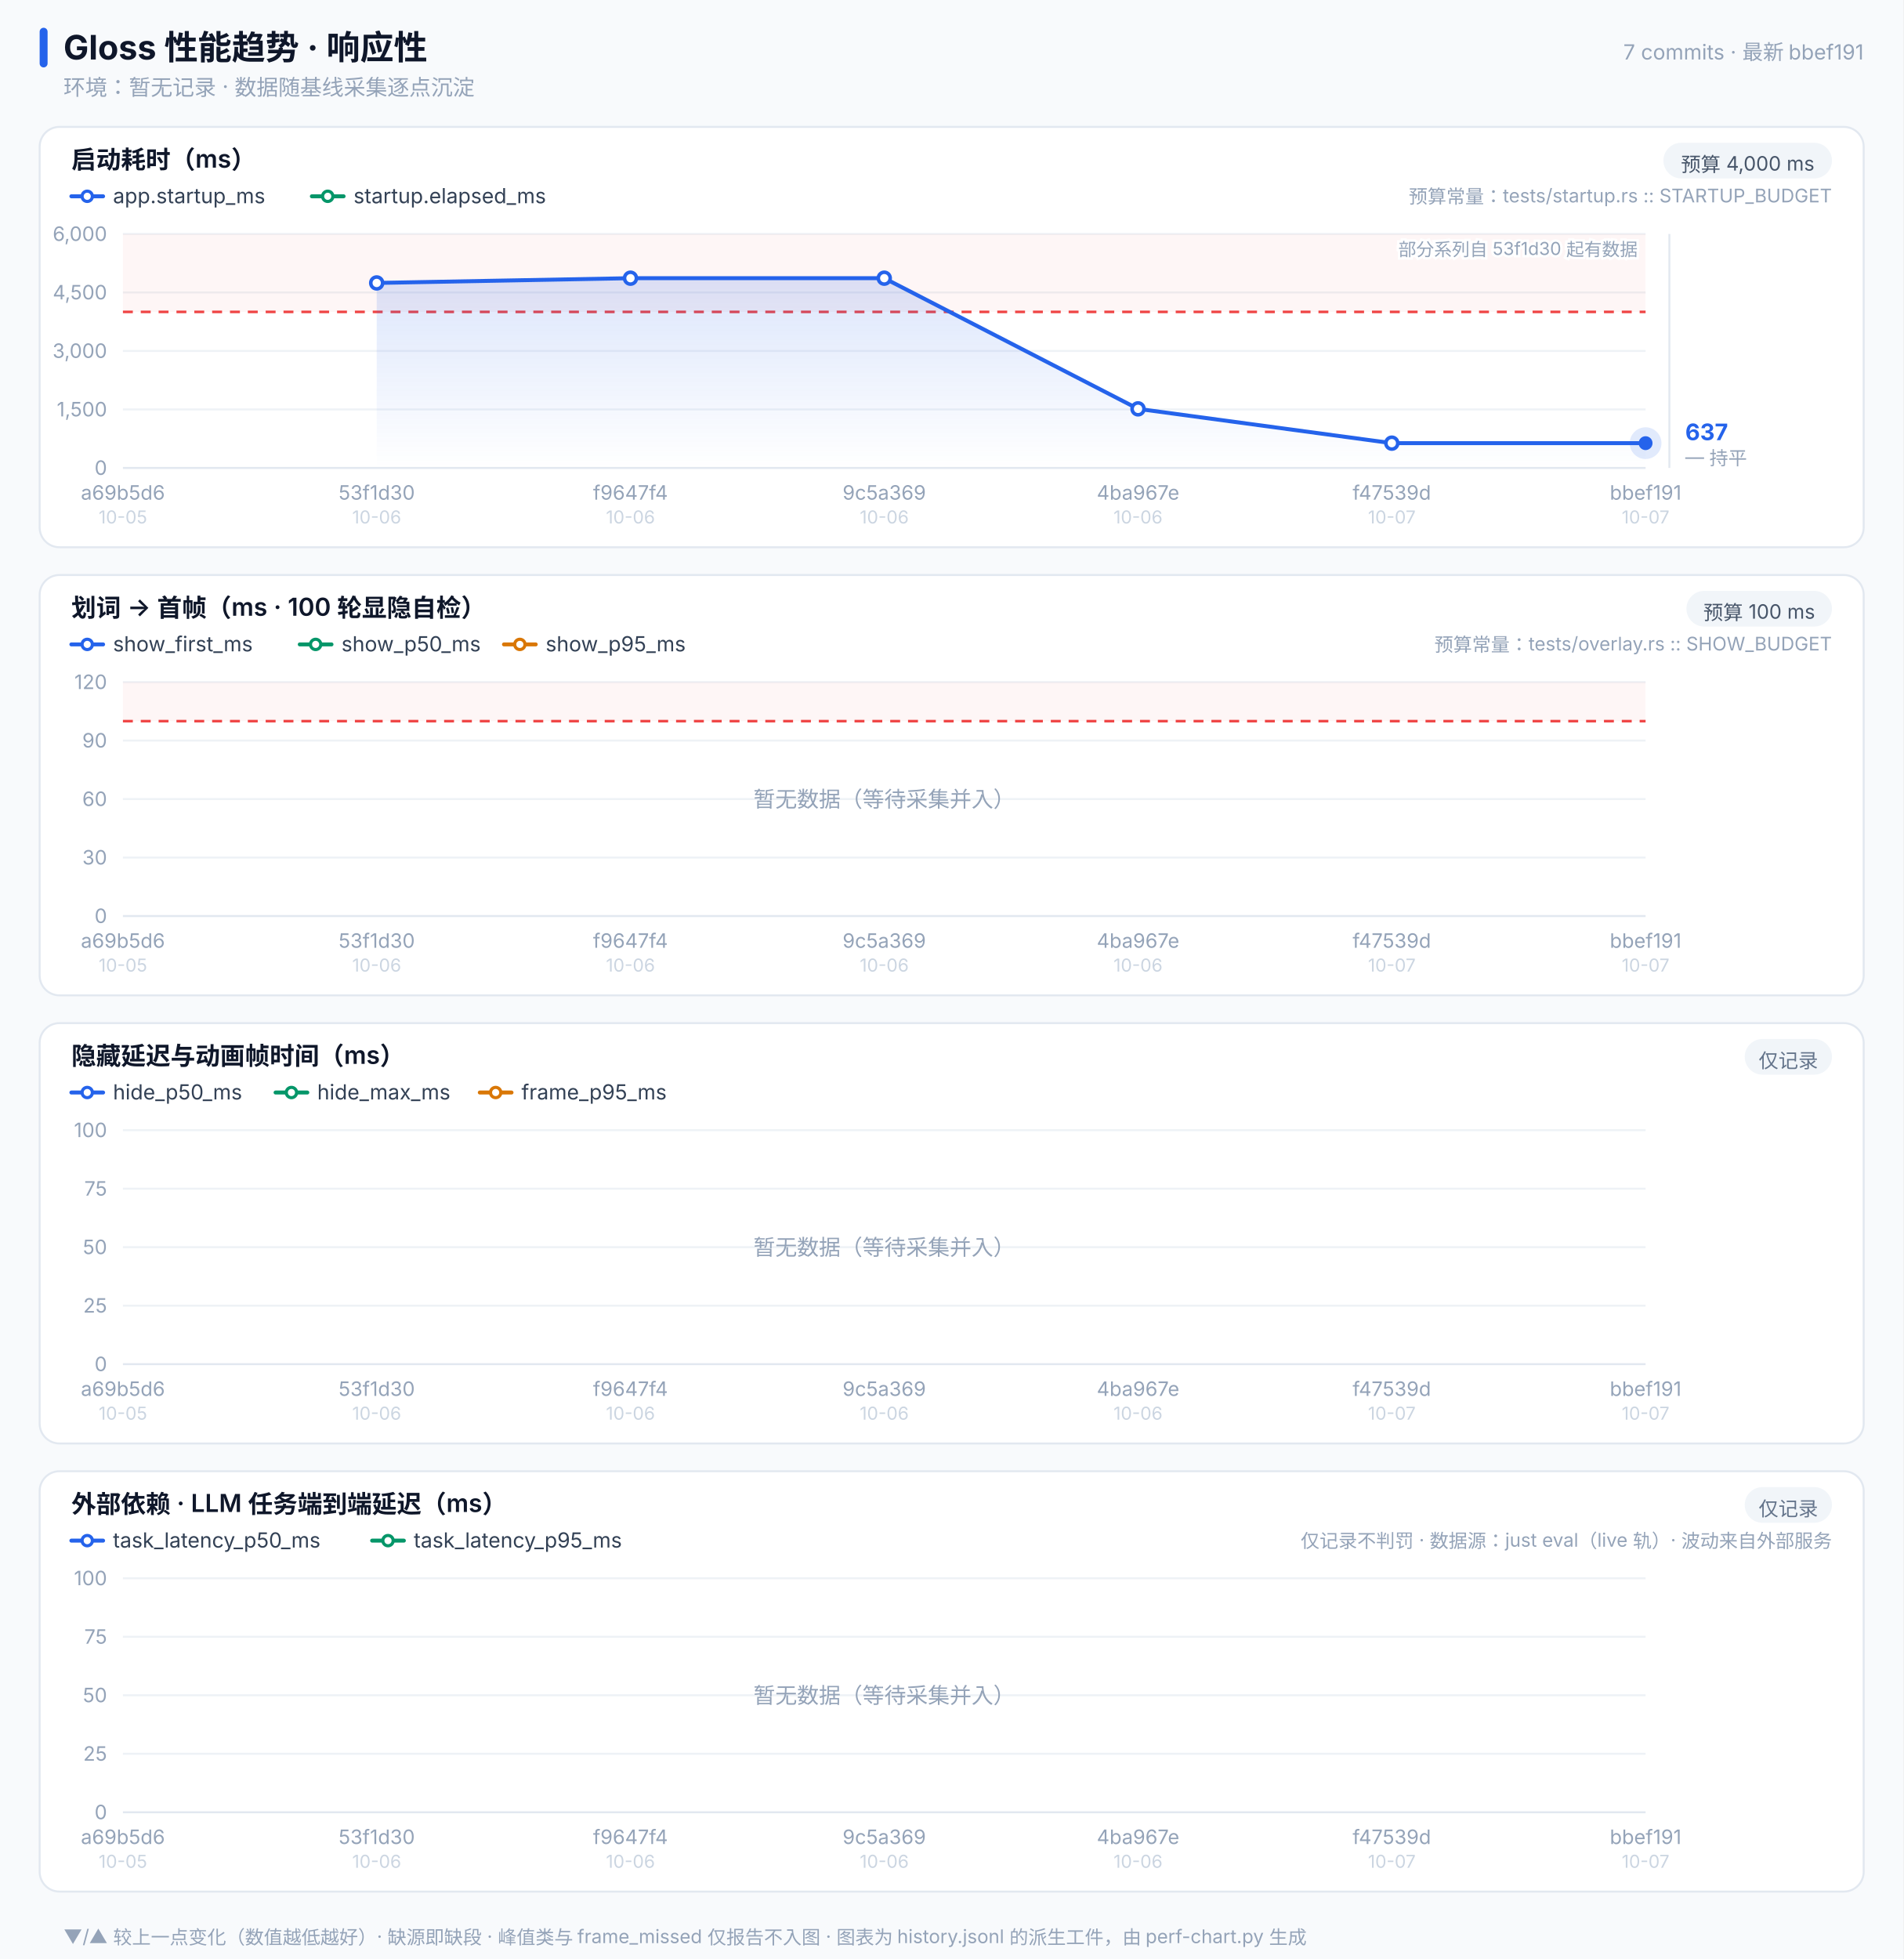
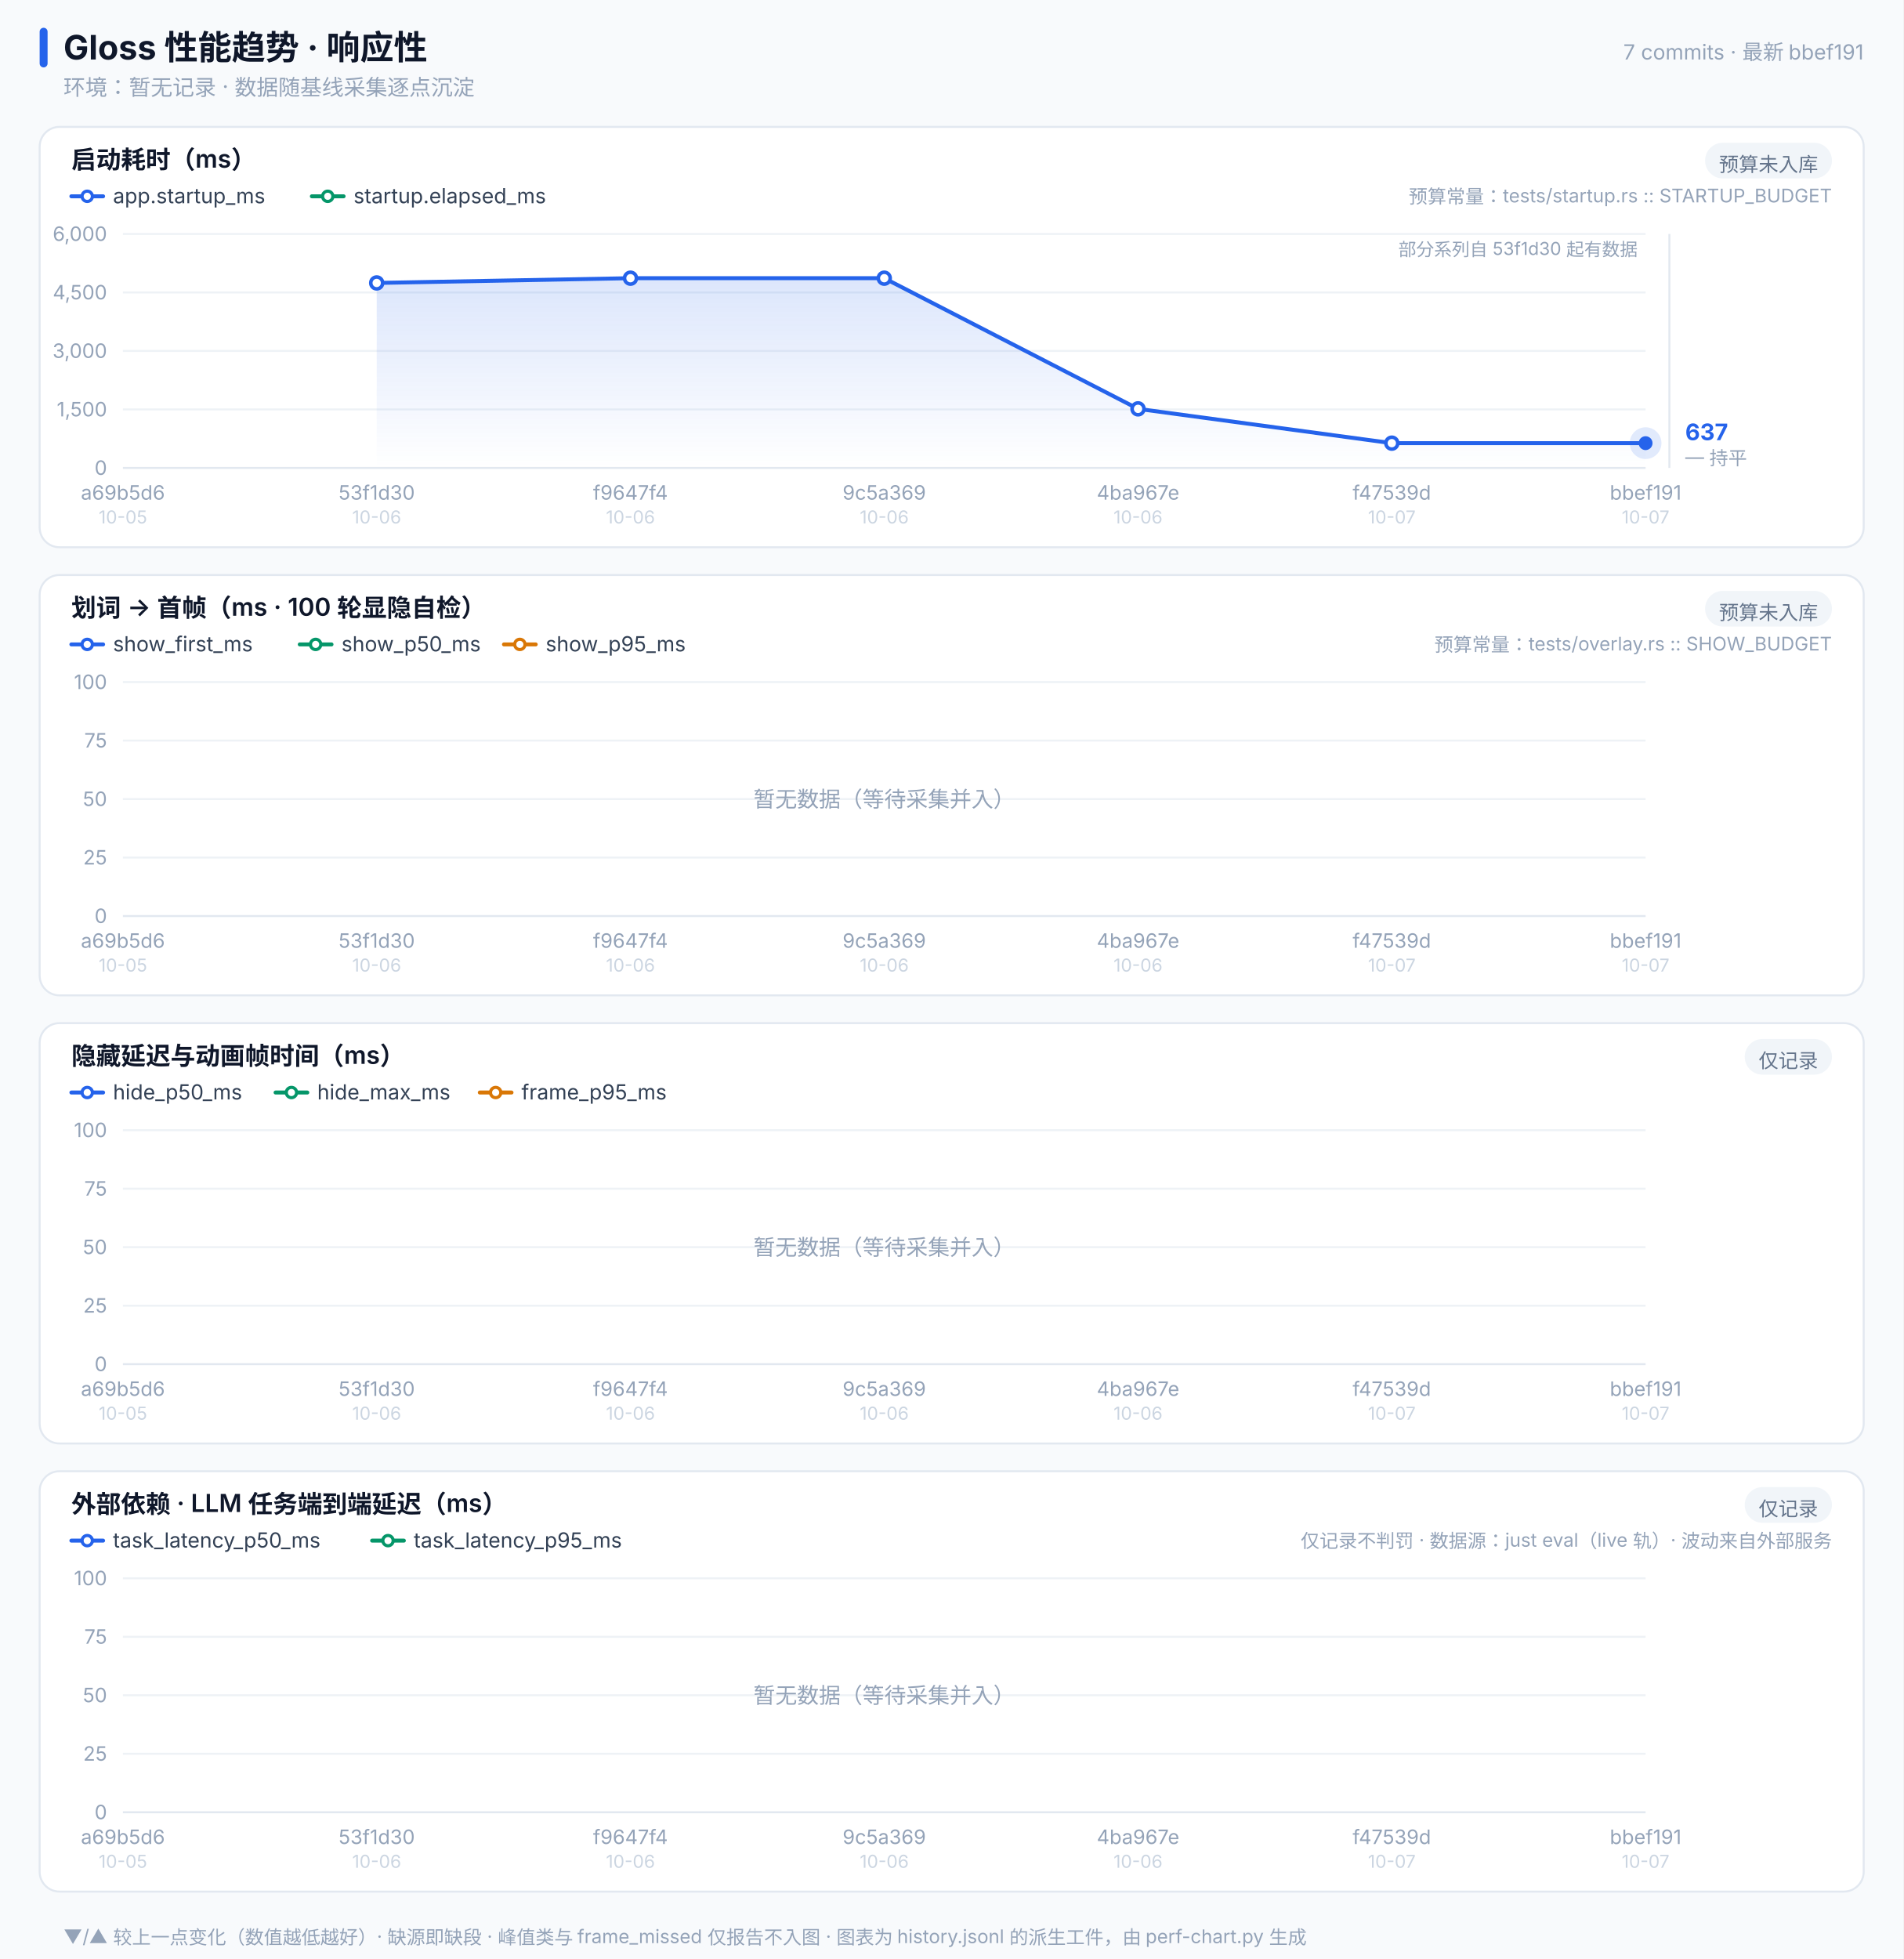
<svg xmlns="http://www.w3.org/2000/svg" width="960" height="988" viewBox="0 0 960 988" font-family="-apple-system,'PingFang SC','Helvetica Neue',sans-serif">
  <rect x="0.0" y="0.0" width="960.0" height="988" fill="#f8fafc" rx="0" />
  <defs>
    <linearGradient id="g-2563eb" x1="0" y1="0" x2="0" y2="1">
      <stop offset="0" stop-color="#2563eb" stop-opacity="0.16" />
      <stop offset="1" stop-color="#2563eb" stop-opacity="0" />
    </linearGradient>
  </defs>
  <rect x="20.0" y="14.0" width="4.0" height="20" fill="#2563eb" rx="2" />
  <text x="32.0" y="30.0" font-size="17" fill="#0f172a" font-weight="700" text-anchor="start">Gloss 性能趋势 · 响应性</text>
  <text x="32.0" y="48.0" font-size="11" fill="#94a3b8" font-weight="400" text-anchor="start">环境：暂无记录 · 数据随基线采集逐点沉淀</text>
  <text x="940.0" y="30.0" font-size="10.5" fill="#94a3b8" font-weight="400" text-anchor="end">7 commits · 最新 bbef191</text>
  <rect x="20.0" y="64.0" width="920.0" height="212" fill="#ffffff" rx="10" stroke="#e2e8f0" />
  <text x="36.0" y="85.0" font-size="12.5" fill="#0f172a" font-weight="600" text-anchor="start">启动耗时（ms）</text>
-   <rect x="839.0" y="72.0" width="85.0" height="18" fill="#f1f5f9" rx="9" />
-   <text x="881.5" y="86.5" font-size="10" fill="#475569" font-weight="400" text-anchor="middle">预算 4,000 ms</text>
+   <rect x="860.0" y="72.0" width="64.0" height="18" fill="#f1f5f9" rx="9" />
+   <text x="892.0" y="86.5" font-size="10" fill="#64748b" font-weight="400" text-anchor="middle">预算未入库</text>
  <line x1="36.0" y1="99.0" x2="52.0" y2="99.0" stroke="#2563eb" stroke-width="2" stroke-linecap="round" />
  <circle cx="44.0" cy="99.0" r="2.6" fill="#ffffff" stroke="#2563eb" stroke-width="1.6" />
  <text x="57.0" y="102.5" font-size="10.5" fill="#334155" font-weight="400" text-anchor="start">app.startup_ms</text>
  <line x1="157.3" y1="99.0" x2="173.3" y2="99.0" stroke="#059669" stroke-width="2" stroke-linecap="round" />
  <circle cx="165.3" cy="99.0" r="2.6" fill="#ffffff" stroke="#059669" stroke-width="1.6" />
  <text x="178.3" y="102.5" font-size="10.5" fill="#334155" font-weight="400" text-anchor="start">startup.elapsed_ms</text>
  <text x="924.0" y="102.5" font-size="9.5" fill="#94a3b8" font-weight="400" text-anchor="end">预算常量：tests/startup.rs :: STARTUP_BUDGET</text>
  <line x1="62.0" y1="236.0" x2="830.0" y2="236.0" stroke="#e2e8f0" stroke-width="1" />
  <text x="54.0" y="239.5" font-size="10" fill="#94a3b8" font-weight="400" text-anchor="end">0</text>
  <line x1="62.0" y1="206.5" x2="830.0" y2="206.5" stroke="#eef2f6" stroke-width="1" />
  <text x="54.0" y="210.0" font-size="10" fill="#94a3b8" font-weight="400" text-anchor="end">1,500</text>
  <line x1="62.0" y1="177.0" x2="830.0" y2="177.0" stroke="#eef2f6" stroke-width="1" />
  <text x="54.0" y="180.5" font-size="10" fill="#94a3b8" font-weight="400" text-anchor="end">3,000</text>
  <line x1="62.0" y1="147.5" x2="830.0" y2="147.5" stroke="#eef2f6" stroke-width="1" />
  <text x="54.0" y="151.0" font-size="10" fill="#94a3b8" font-weight="400" text-anchor="end">4,500</text>
  <line x1="62.0" y1="118.0" x2="830.0" y2="118.0" stroke="#eef2f6" stroke-width="1" />
  <text x="54.0" y="121.5" font-size="10" fill="#94a3b8" font-weight="400" text-anchor="end">6,000</text>
-   <rect x="62.0" y="118.0" width="768.0" height="39.3" fill="#ef4444" fill-opacity="0.05" rx="0" />
-   <line x1="62.0" y1="157.3" x2="830.0" y2="157.3" stroke="#ef4444" stroke-width="1.3" stroke-dasharray="5 4" />
  <path d="M 190.0,142.7 L 318.0,140.3 L 446.0,140.3 L 574.0,206.2 L 702.0,223.5 L 830.0,223.5 L 830.0,236.0 L 190.0,236.0 Z" fill="url(#g-2563eb)" />
  <polyline points="190.0,142.7 318.0,140.3 446.0,140.3 574.0,206.2 702.0,223.5 830.0,223.5" fill="none" stroke="#2563eb" stroke-width="2" stroke-linejoin="round" stroke-linecap="round" />
  <circle cx="190.0" cy="142.7" r="3" fill="#ffffff" stroke="#2563eb" stroke-width="1.8" />
  <circle cx="318.0" cy="140.3" r="3" fill="#ffffff" stroke="#2563eb" stroke-width="1.8" />
  <circle cx="446.0" cy="140.3" r="3" fill="#ffffff" stroke="#2563eb" stroke-width="1.8" />
  <circle cx="574.0" cy="206.2" r="3" fill="#ffffff" stroke="#2563eb" stroke-width="1.8" />
  <circle cx="702.0" cy="223.5" r="3" fill="#ffffff" stroke="#2563eb" stroke-width="1.8" />
  <circle cx="830.0" cy="223.5" r="8" fill="#2563eb" opacity="0.14" />
  <circle cx="830.0" cy="223.5" r="3.5" fill="#2563eb" />
  <text x="826.0" y="129.0" font-size="9" fill="#94a3b8" font-weight="400" text-anchor="end" stroke="#ffffff" stroke-width="2.5" paint-order="stroke">部分系列自 53f1d30 起有数据</text>
  <line x1="842.0" y1="118.0" x2="842.0" y2="236.0" stroke="#e2e8f0" stroke-width="1" />
  <text x="850.0" y="222.0" font-size="11.5" fill="#2563eb" font-weight="700" text-anchor="start">637</text>
  <text x="850.0" y="234.0" font-size="9.5" fill="#94a3b8" font-weight="400" text-anchor="start">— 持平</text>
  <text x="62.0" y="252.0" font-size="10" fill="#94a3b8" font-weight="400" text-anchor="middle">a69b5d6</text>
  <text x="62.0" y="264.0" font-size="9" fill="#cbd5e1" font-weight="400" text-anchor="middle">10-05</text>
  <text x="190.0" y="252.0" font-size="10" fill="#94a3b8" font-weight="400" text-anchor="middle">53f1d30</text>
  <text x="190.0" y="264.0" font-size="9" fill="#cbd5e1" font-weight="400" text-anchor="middle">10-06</text>
  <text x="318.0" y="252.0" font-size="10" fill="#94a3b8" font-weight="400" text-anchor="middle">f9647f4</text>
  <text x="318.0" y="264.0" font-size="9" fill="#cbd5e1" font-weight="400" text-anchor="middle">10-06</text>
  <text x="446.0" y="252.0" font-size="10" fill="#94a3b8" font-weight="400" text-anchor="middle">9c5a369</text>
  <text x="446.0" y="264.0" font-size="9" fill="#cbd5e1" font-weight="400" text-anchor="middle">10-06</text>
  <text x="574.0" y="252.0" font-size="10" fill="#94a3b8" font-weight="400" text-anchor="middle">4ba967e</text>
  <text x="574.0" y="264.0" font-size="9" fill="#cbd5e1" font-weight="400" text-anchor="middle">10-06</text>
  <text x="702.0" y="252.0" font-size="10" fill="#94a3b8" font-weight="400" text-anchor="middle">f47539d</text>
  <text x="702.0" y="264.0" font-size="9" fill="#cbd5e1" font-weight="400" text-anchor="middle">10-07</text>
  <text x="830.0" y="252.0" font-size="10" fill="#94a3b8" font-weight="400" text-anchor="middle">bbef191</text>
  <text x="830.0" y="264.0" font-size="9" fill="#cbd5e1" font-weight="400" text-anchor="middle">10-07</text>
  <rect x="20.0" y="290.0" width="920.0" height="212" fill="#ffffff" rx="10" stroke="#e2e8f0" />
  <text x="36.0" y="311.0" font-size="12.5" fill="#0f172a" font-weight="600" text-anchor="start">划词 → 首帧（ms · 100 轮显隐自检）</text>
-   <rect x="850.6" y="298.0" width="73.4" height="18" fill="#f1f5f9" rx="9" />
-   <text x="887.3" y="312.5" font-size="10" fill="#475569" font-weight="400" text-anchor="middle">预算 100 ms</text>
+   <rect x="860.0" y="298.0" width="64.0" height="18" fill="#f1f5f9" rx="9" />
+   <text x="892.0" y="312.5" font-size="10" fill="#64748b" font-weight="400" text-anchor="middle">预算未入库</text>
  <line x1="36.0" y1="325.0" x2="52.0" y2="325.0" stroke="#2563eb" stroke-width="2" stroke-linecap="round" />
  <circle cx="44.0" cy="325.0" r="2.6" fill="#ffffff" stroke="#2563eb" stroke-width="1.6" />
  <text x="57.0" y="328.5" font-size="10.5" fill="#334155" font-weight="400" text-anchor="start">show_first_ms</text>
  <line x1="151.2" y1="325.0" x2="167.2" y2="325.0" stroke="#059669" stroke-width="2" stroke-linecap="round" />
  <circle cx="159.2" cy="325.0" r="2.6" fill="#ffffff" stroke="#059669" stroke-width="1.6" />
  <text x="172.2" y="328.5" font-size="10.5" fill="#334155" font-weight="400" text-anchor="start">show_p50_ms</text>
  <line x1="254.2" y1="325.0" x2="270.2" y2="325.0" stroke="#d97706" stroke-width="2" stroke-linecap="round" />
  <circle cx="262.2" cy="325.0" r="2.6" fill="#ffffff" stroke="#d97706" stroke-width="1.6" />
  <text x="275.2" y="328.5" font-size="10.5" fill="#334155" font-weight="400" text-anchor="start">show_p95_ms</text>
  <text x="924.0" y="328.5" font-size="9.5" fill="#94a3b8" font-weight="400" text-anchor="end">预算常量：tests/overlay.rs :: SHOW_BUDGET</text>
  <line x1="62.0" y1="462.0" x2="830.0" y2="462.0" stroke="#e2e8f0" stroke-width="1" />
  <text x="54.0" y="465.5" font-size="10" fill="#94a3b8" font-weight="400" text-anchor="end">0</text>
  <line x1="62.0" y1="432.5" x2="830.0" y2="432.5" stroke="#eef2f6" stroke-width="1" />
-   <text x="54.0" y="436.0" font-size="10" fill="#94a3b8" font-weight="400" text-anchor="end">30</text>
+   <text x="54.0" y="436.0" font-size="10" fill="#94a3b8" font-weight="400" text-anchor="end">25</text>
  <line x1="62.0" y1="403.0" x2="830.0" y2="403.0" stroke="#eef2f6" stroke-width="1" />
-   <text x="54.0" y="406.5" font-size="10" fill="#94a3b8" font-weight="400" text-anchor="end">60</text>
+   <text x="54.0" y="406.5" font-size="10" fill="#94a3b8" font-weight="400" text-anchor="end">50</text>
  <line x1="62.0" y1="373.5" x2="830.0" y2="373.5" stroke="#eef2f6" stroke-width="1" />
-   <text x="54.0" y="377.0" font-size="10" fill="#94a3b8" font-weight="400" text-anchor="end">90</text>
+   <text x="54.0" y="377.0" font-size="10" fill="#94a3b8" font-weight="400" text-anchor="end">75</text>
  <line x1="62.0" y1="344.0" x2="830.0" y2="344.0" stroke="#eef2f6" stroke-width="1" />
-   <text x="54.0" y="347.5" font-size="10" fill="#94a3b8" font-weight="400" text-anchor="end">120</text>
-   <rect x="62.0" y="344.0" width="768.0" height="19.7" fill="#ef4444" fill-opacity="0.05" rx="0" />
-   <line x1="62.0" y1="363.7" x2="830.0" y2="363.7" stroke="#ef4444" stroke-width="1.3" stroke-dasharray="5 4" />
+   <text x="54.0" y="347.5" font-size="10" fill="#94a3b8" font-weight="400" text-anchor="end">100</text>
  <text x="446.0" y="407.0" font-size="11" fill="#94a3b8" font-weight="400" text-anchor="middle">暂无数据（等待采集并入）</text>
  <text x="62.0" y="478.0" font-size="10" fill="#94a3b8" font-weight="400" text-anchor="middle">a69b5d6</text>
  <text x="62.0" y="490.0" font-size="9" fill="#cbd5e1" font-weight="400" text-anchor="middle">10-05</text>
  <text x="190.0" y="478.0" font-size="10" fill="#94a3b8" font-weight="400" text-anchor="middle">53f1d30</text>
  <text x="190.0" y="490.0" font-size="9" fill="#cbd5e1" font-weight="400" text-anchor="middle">10-06</text>
  <text x="318.0" y="478.0" font-size="10" fill="#94a3b8" font-weight="400" text-anchor="middle">f9647f4</text>
  <text x="318.0" y="490.0" font-size="9" fill="#cbd5e1" font-weight="400" text-anchor="middle">10-06</text>
  <text x="446.0" y="478.0" font-size="10" fill="#94a3b8" font-weight="400" text-anchor="middle">9c5a369</text>
  <text x="446.0" y="490.0" font-size="9" fill="#cbd5e1" font-weight="400" text-anchor="middle">10-06</text>
  <text x="574.0" y="478.0" font-size="10" fill="#94a3b8" font-weight="400" text-anchor="middle">4ba967e</text>
  <text x="574.0" y="490.0" font-size="9" fill="#cbd5e1" font-weight="400" text-anchor="middle">10-06</text>
  <text x="702.0" y="478.0" font-size="10" fill="#94a3b8" font-weight="400" text-anchor="middle">f47539d</text>
  <text x="702.0" y="490.0" font-size="9" fill="#cbd5e1" font-weight="400" text-anchor="middle">10-07</text>
  <text x="830.0" y="478.0" font-size="10" fill="#94a3b8" font-weight="400" text-anchor="middle">bbef191</text>
  <text x="830.0" y="490.0" font-size="9" fill="#cbd5e1" font-weight="400" text-anchor="middle">10-07</text>
  <rect x="20.0" y="516.0" width="920.0" height="212" fill="#ffffff" rx="10" stroke="#e2e8f0" />
  <text x="36.0" y="537.0" font-size="12.5" fill="#0f172a" font-weight="600" text-anchor="start">隐藏延迟与动画帧时间（ms）</text>
  <rect x="880.0" y="524.0" width="44.0" height="18" fill="#f1f5f9" rx="9" />
  <text x="902.0" y="538.5" font-size="10" fill="#64748b" font-weight="400" text-anchor="middle">仅记录</text>
  <line x1="36.0" y1="551.0" x2="52.0" y2="551.0" stroke="#2563eb" stroke-width="2" stroke-linecap="round" />
  <circle cx="44.0" cy="551.0" r="2.6" fill="#ffffff" stroke="#2563eb" stroke-width="1.6" />
  <text x="57.0" y="554.5" font-size="10.5" fill="#334155" font-weight="400" text-anchor="start">hide_p50_ms</text>
  <line x1="139.0" y1="551.0" x2="155.0" y2="551.0" stroke="#059669" stroke-width="2" stroke-linecap="round" />
  <circle cx="147.0" cy="551.0" r="2.6" fill="#ffffff" stroke="#059669" stroke-width="1.6" />
  <text x="160.0" y="554.5" font-size="10.5" fill="#334155" font-weight="400" text-anchor="start">hide_max_ms</text>
  <line x1="242.0" y1="551.0" x2="258.0" y2="551.0" stroke="#d97706" stroke-width="2" stroke-linecap="round" />
  <circle cx="250.0" cy="551.0" r="2.6" fill="#ffffff" stroke="#d97706" stroke-width="1.6" />
  <text x="263.0" y="554.5" font-size="10.5" fill="#334155" font-weight="400" text-anchor="start">frame_p95_ms</text>
  <line x1="62.0" y1="688.0" x2="830.0" y2="688.0" stroke="#e2e8f0" stroke-width="1" />
  <text x="54.0" y="691.5" font-size="10" fill="#94a3b8" font-weight="400" text-anchor="end">0</text>
  <line x1="62.0" y1="658.5" x2="830.0" y2="658.5" stroke="#eef2f6" stroke-width="1" />
  <text x="54.0" y="662.0" font-size="10" fill="#94a3b8" font-weight="400" text-anchor="end">25</text>
  <line x1="62.0" y1="629.0" x2="830.0" y2="629.0" stroke="#eef2f6" stroke-width="1" />
  <text x="54.0" y="632.5" font-size="10" fill="#94a3b8" font-weight="400" text-anchor="end">50</text>
  <line x1="62.0" y1="599.5" x2="830.0" y2="599.5" stroke="#eef2f6" stroke-width="1" />
  <text x="54.0" y="603.0" font-size="10" fill="#94a3b8" font-weight="400" text-anchor="end">75</text>
  <line x1="62.0" y1="570.0" x2="830.0" y2="570.0" stroke="#eef2f6" stroke-width="1" />
  <text x="54.0" y="573.5" font-size="10" fill="#94a3b8" font-weight="400" text-anchor="end">100</text>
  <text x="446.0" y="633.0" font-size="11" fill="#94a3b8" font-weight="400" text-anchor="middle">暂无数据（等待采集并入）</text>
  <text x="62.0" y="704.0" font-size="10" fill="#94a3b8" font-weight="400" text-anchor="middle">a69b5d6</text>
  <text x="62.0" y="716.0" font-size="9" fill="#cbd5e1" font-weight="400" text-anchor="middle">10-05</text>
  <text x="190.0" y="704.0" font-size="10" fill="#94a3b8" font-weight="400" text-anchor="middle">53f1d30</text>
  <text x="190.0" y="716.0" font-size="9" fill="#cbd5e1" font-weight="400" text-anchor="middle">10-06</text>
  <text x="318.0" y="704.0" font-size="10" fill="#94a3b8" font-weight="400" text-anchor="middle">f9647f4</text>
  <text x="318.0" y="716.0" font-size="9" fill="#cbd5e1" font-weight="400" text-anchor="middle">10-06</text>
  <text x="446.0" y="704.0" font-size="10" fill="#94a3b8" font-weight="400" text-anchor="middle">9c5a369</text>
  <text x="446.0" y="716.0" font-size="9" fill="#cbd5e1" font-weight="400" text-anchor="middle">10-06</text>
  <text x="574.0" y="704.0" font-size="10" fill="#94a3b8" font-weight="400" text-anchor="middle">4ba967e</text>
  <text x="574.0" y="716.0" font-size="9" fill="#cbd5e1" font-weight="400" text-anchor="middle">10-06</text>
  <text x="702.0" y="704.0" font-size="10" fill="#94a3b8" font-weight="400" text-anchor="middle">f47539d</text>
  <text x="702.0" y="716.0" font-size="9" fill="#cbd5e1" font-weight="400" text-anchor="middle">10-07</text>
  <text x="830.0" y="704.0" font-size="10" fill="#94a3b8" font-weight="400" text-anchor="middle">bbef191</text>
  <text x="830.0" y="716.0" font-size="9" fill="#cbd5e1" font-weight="400" text-anchor="middle">10-07</text>
  <rect x="20.0" y="742.0" width="920.0" height="212" fill="#ffffff" rx="10" stroke="#e2e8f0" />
  <text x="36.0" y="763.0" font-size="12.5" fill="#0f172a" font-weight="600" text-anchor="start">外部依赖 · LLM 任务端到端延迟（ms）</text>
  <rect x="880.0" y="750.0" width="44.0" height="18" fill="#f1f5f9" rx="9" />
  <text x="902.0" y="764.5" font-size="10" fill="#64748b" font-weight="400" text-anchor="middle">仅记录</text>
  <line x1="36.0" y1="777.0" x2="52.0" y2="777.0" stroke="#2563eb" stroke-width="2" stroke-linecap="round" />
  <circle cx="44.0" cy="777.0" r="2.6" fill="#ffffff" stroke="#2563eb" stroke-width="1.6" />
  <text x="57.0" y="780.5" font-size="10.5" fill="#334155" font-weight="400" text-anchor="start">task_latency_p50_ms</text>
  <line x1="187.7" y1="777.0" x2="203.7" y2="777.0" stroke="#059669" stroke-width="2" stroke-linecap="round" />
  <circle cx="195.7" cy="777.0" r="2.6" fill="#ffffff" stroke="#059669" stroke-width="1.6" />
  <text x="208.7" y="780.5" font-size="10.5" fill="#334155" font-weight="400" text-anchor="start">task_latency_p95_ms</text>
  <text x="924.0" y="780.5" font-size="9.5" fill="#94a3b8" font-weight="400" text-anchor="end">仅记录不判罚 · 数据源：just eval（live 轨）· 波动来自外部服务</text>
  <line x1="62.0" y1="914.0" x2="830.0" y2="914.0" stroke="#e2e8f0" stroke-width="1" />
  <text x="54.0" y="917.5" font-size="10" fill="#94a3b8" font-weight="400" text-anchor="end">0</text>
  <line x1="62.0" y1="884.5" x2="830.0" y2="884.5" stroke="#eef2f6" stroke-width="1" />
  <text x="54.0" y="888.0" font-size="10" fill="#94a3b8" font-weight="400" text-anchor="end">25</text>
  <line x1="62.0" y1="855.0" x2="830.0" y2="855.0" stroke="#eef2f6" stroke-width="1" />
  <text x="54.0" y="858.5" font-size="10" fill="#94a3b8" font-weight="400" text-anchor="end">50</text>
  <line x1="62.0" y1="825.5" x2="830.0" y2="825.5" stroke="#eef2f6" stroke-width="1" />
  <text x="54.0" y="829.0" font-size="10" fill="#94a3b8" font-weight="400" text-anchor="end">75</text>
  <line x1="62.0" y1="796.0" x2="830.0" y2="796.0" stroke="#eef2f6" stroke-width="1" />
  <text x="54.0" y="799.5" font-size="10" fill="#94a3b8" font-weight="400" text-anchor="end">100</text>
  <text x="446.0" y="859.0" font-size="11" fill="#94a3b8" font-weight="400" text-anchor="middle">暂无数据（等待采集并入）</text>
  <text x="62.0" y="930.0" font-size="10" fill="#94a3b8" font-weight="400" text-anchor="middle">a69b5d6</text>
  <text x="62.0" y="942.0" font-size="9" fill="#cbd5e1" font-weight="400" text-anchor="middle">10-05</text>
  <text x="190.0" y="930.0" font-size="10" fill="#94a3b8" font-weight="400" text-anchor="middle">53f1d30</text>
  <text x="190.0" y="942.0" font-size="9" fill="#cbd5e1" font-weight="400" text-anchor="middle">10-06</text>
  <text x="318.0" y="930.0" font-size="10" fill="#94a3b8" font-weight="400" text-anchor="middle">f9647f4</text>
  <text x="318.0" y="942.0" font-size="9" fill="#cbd5e1" font-weight="400" text-anchor="middle">10-06</text>
  <text x="446.0" y="930.0" font-size="10" fill="#94a3b8" font-weight="400" text-anchor="middle">9c5a369</text>
  <text x="446.0" y="942.0" font-size="9" fill="#cbd5e1" font-weight="400" text-anchor="middle">10-06</text>
  <text x="574.0" y="930.0" font-size="10" fill="#94a3b8" font-weight="400" text-anchor="middle">4ba967e</text>
  <text x="574.0" y="942.0" font-size="9" fill="#cbd5e1" font-weight="400" text-anchor="middle">10-06</text>
  <text x="702.0" y="930.0" font-size="10" fill="#94a3b8" font-weight="400" text-anchor="middle">f47539d</text>
  <text x="702.0" y="942.0" font-size="9" fill="#cbd5e1" font-weight="400" text-anchor="middle">10-07</text>
  <text x="830.0" y="930.0" font-size="10" fill="#94a3b8" font-weight="400" text-anchor="middle">bbef191</text>
  <text x="830.0" y="942.0" font-size="9" fill="#cbd5e1" font-weight="400" text-anchor="middle">10-07</text>
  <text x="32.0" y="980.0" font-size="9.5" fill="#94a3b8" font-weight="400" text-anchor="start">▼/▲ 较上一点变化（数值越低越好）· 缺源即缺段 · 峰值类与 frame_missed 仅报告不入图 · 图表为 history.jsonl 的派生工件，由 perf-chart.py 生成</text>
</svg>
